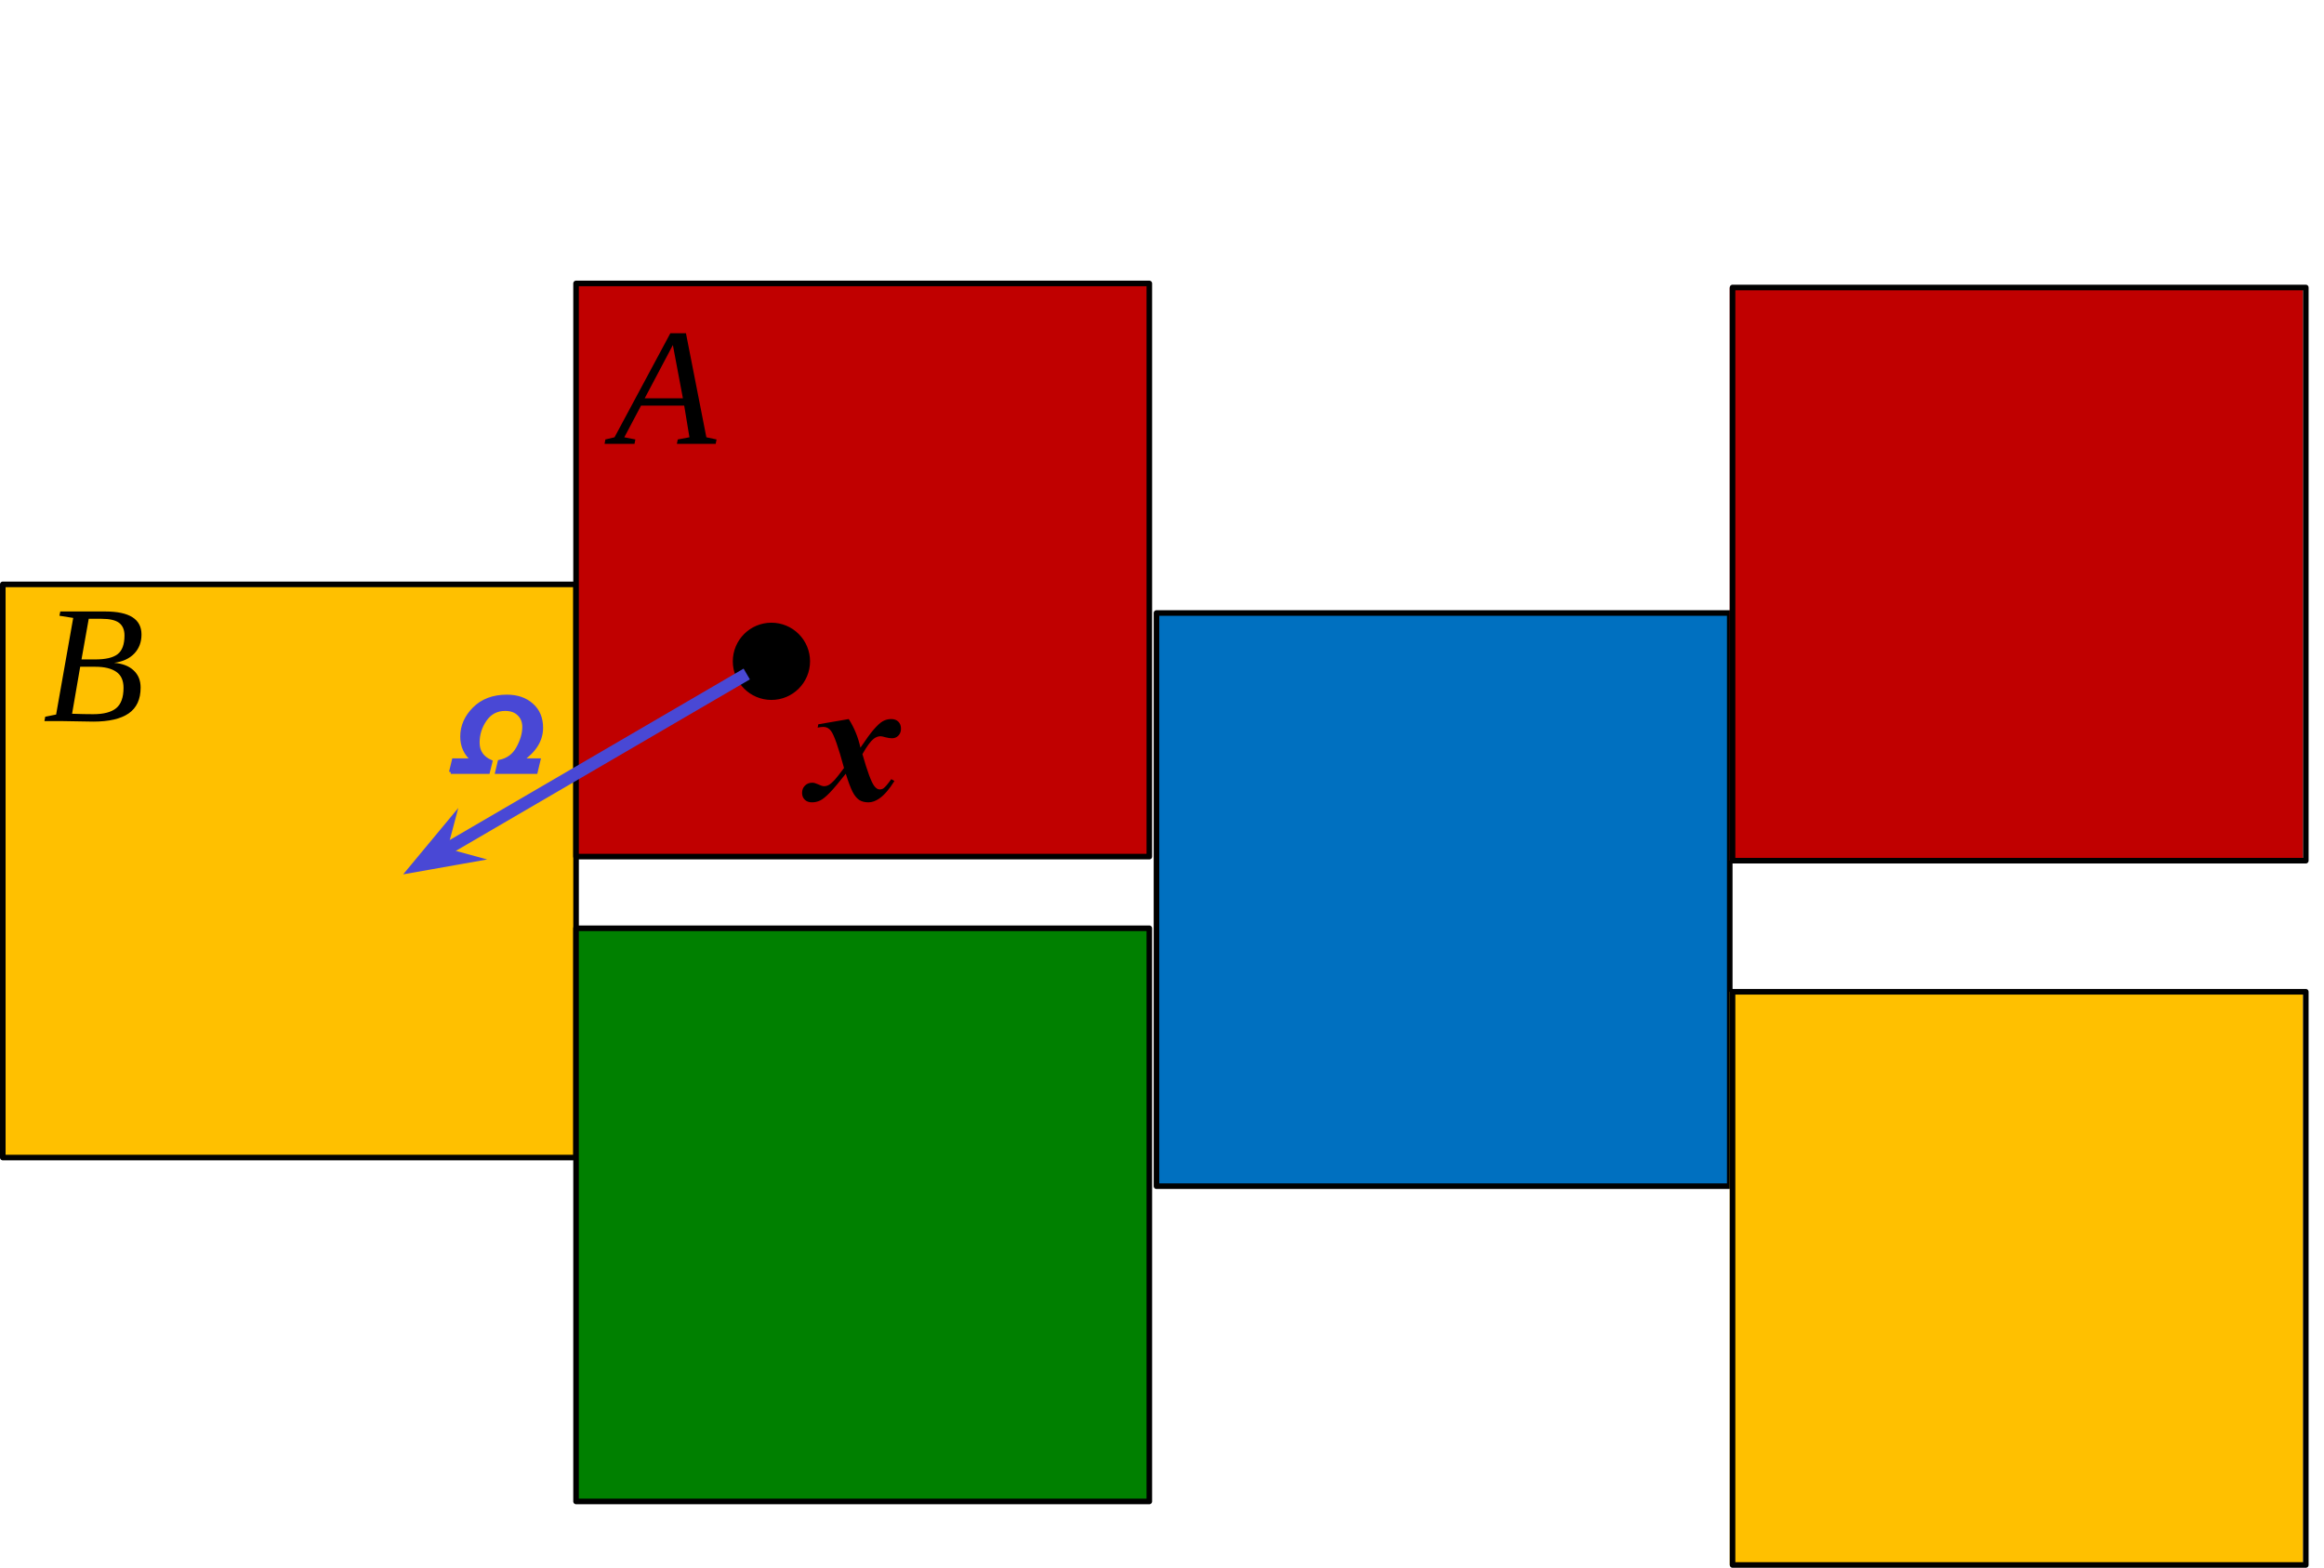
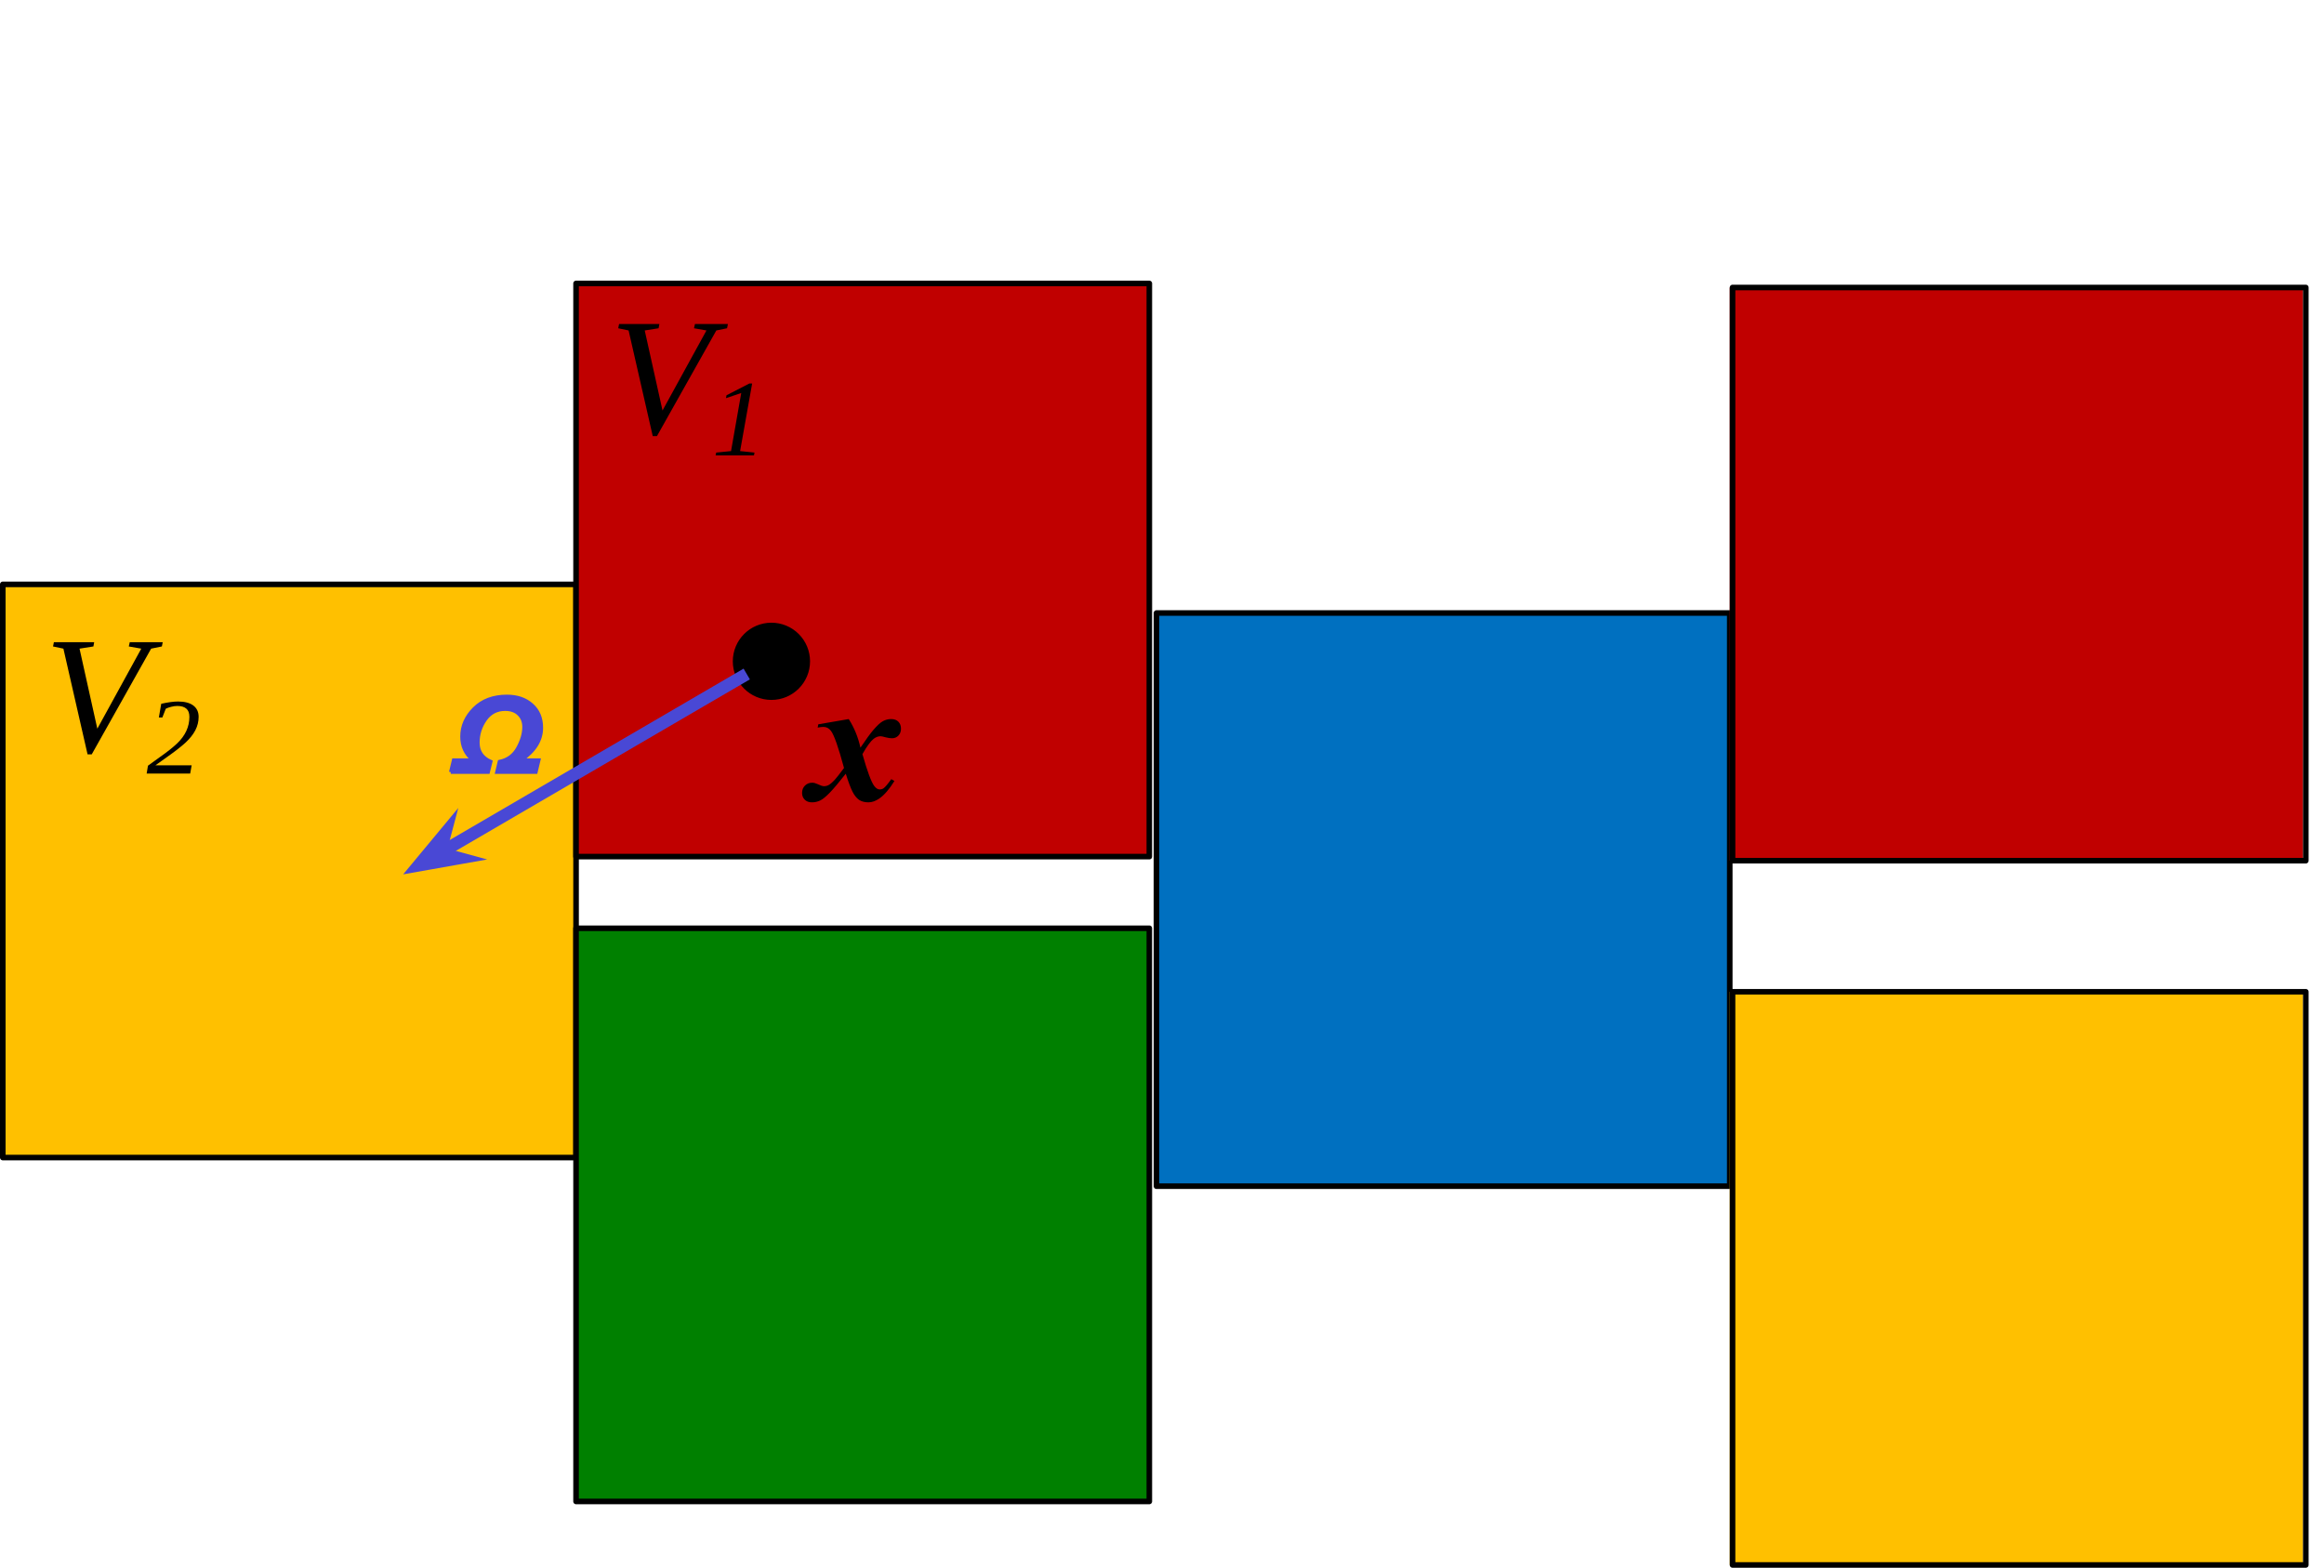
<svg xmlns="http://www.w3.org/2000/svg" width="117.515mm" height="79.286mm" viewBox="0 0 416.391 280.934" id="svg4891" version="1.1">
  <defs id="defs4893" />
  <g id="layer1" transform="translate(28.19547,28.97975)">
    <g transform="translate(-220,-222.3737)" id="g5542">
      <path id="path5094" d="m 192.305,298.109 102.712,0 0,102.712 -102.712,0 z" style="fill:#ffc000;fill-rule:nonzero;stroke:none;stroke-linecap:square;stroke-miterlimit:10" />
      <path id="path5096" d="m 192.305,298.109 102.712,0 0,102.712 -102.712,0 z" style="fill:none;fill-rule:nonzero;stroke:#000000;stroke-width:1;stroke-linecap:butt;stroke-linejoin:round;stroke-miterlimit:10" />
      <path id="path5098" d="m 295.016,244.185 102.712,0 0,102.712 -102.712,0 z" style="fill:#c00000;fill-rule:nonzero;stroke:none;stroke-linecap:square;stroke-miterlimit:10" />
      <path id="path5100" d="m 295.016,244.185 102.712,0 0,102.712 -102.712,0 z" style="fill:none;fill-rule:nonzero;stroke:#000000;stroke-width:1;stroke-linecap:butt;stroke-linejoin:round;stroke-miterlimit:10" />
      <path id="path5102" d="m 295.016,359.736 102.712,0 0,102.712 -102.712,0 z" style="fill:#008000;fill-rule:nonzero;stroke:none;stroke-linecap:square;stroke-miterlimit:10" />
      <path id="path5104" d="m 295.016,359.736 102.712,0 0,102.712 -102.712,0 z" style="fill:none;fill-rule:nonzero;stroke:#000000;stroke-width:1;stroke-linecap:butt;stroke-linejoin:round;stroke-miterlimit:10" />
      <path id="path5106" d="m 399.012,303.244 102.712,0 0,102.712 -102.712,0 z" style="fill:#0070c0;fill-rule:nonzero;stroke:none;stroke-linecap:square;stroke-miterlimit:10" />
      <path id="path5108" d="m 399.012,303.244 102.712,0 0,102.712 -102.712,0 z" style="fill:none;fill-rule:nonzero;stroke:#000000;stroke-width:1;stroke-linecap:butt;stroke-linejoin:round;stroke-miterlimit:10" />
      <path id="path5110" d="m 501.724,244.914 102.712,0 0,102.712 -102.712,0 z" style="fill:#c00000;fill-rule:nonzero;stroke:none;stroke-linecap:square;stroke-miterlimit:10" />
      <path id="path5112" d="m 502.224,244.914 102.712,0 0,102.712 -102.712,0 z" style="fill:none;fill-rule:nonzero;stroke:#000000;stroke-width:1;stroke-linecap:butt;stroke-linejoin:round;stroke-miterlimit:10" />
      <path id="path5114" d="m 501.724,371.116 102.712,0 0,102.712 -102.712,0 z" style="fill:#ffc000;fill-rule:nonzero;stroke:none;stroke-linecap:square;stroke-miterlimit:10" />
      <path id="path5116" d="m 502.224,371.116 102.712,0 0,102.712 -102.712,0 z" style="fill:none;fill-rule:nonzero;stroke:#000000;stroke-width:1;stroke-linecap:butt;stroke-linejoin:round;stroke-miterlimit:10" />
      <path id="path5118" d="m 323.602,311.9 0,0 c 0,-3.545 2.874,-6.42 6.419,-6.42 l 0,0 c 1.703,0 3.335,0.676 4.539,1.88 1.204,1.204 1.88,2.837 1.88,4.539 l 0,0 c 0,3.545 -2.874,6.419 -6.42,6.419 l 0,0 c -3.545,0 -6.419,-2.874 -6.419,-6.419 z" style="fill:#000000;fill-opacity:1;fill-rule:nonzero;stroke:none;stroke-linecap:square;stroke-miterlimit:10" />
      <path id="path5120" d="m 323.602,311.9 0,0 c 0,-3.545 2.874,-6.42 6.419,-6.42 l 0,0 c 1.703,0 3.335,0.676 4.539,1.88 1.204,1.204 1.88,2.837 1.88,4.539 l 0,0 c 0,3.545 -2.874,6.419 -6.42,6.419 l 0,0 c -3.545,0 -6.419,-2.874 -6.419,-6.419 z" style="fill:none;fill-rule:nonzero;stroke:#000000;stroke-width:1;stroke-linecap:butt;stroke-linejoin:round;stroke-miterlimit:10" />
      <path id="path5122" d="m 501.724,384.341 31.374,0 0,42.782 -31.374,0 z" style="fill:#000000;fill-opacity:0;fill-rule:nonzero;stroke:none;stroke-linecap:square;stroke-miterlimit:10" />
      <path id="path5124" d="m 338.421,323.187 5.453,-0.938 q 1.484,2.328 2.094,5.125 1.531,-2.266 2.312,-3.172 1.047,-1.219 1.719,-1.578 0.688,-0.375 1.453,-0.375 0.859,0 1.312,0.469 0.469,0.469 0.469,1.266 0,0.75 -0.469,1.234 -0.453,0.469 -1.141,0.469 -0.5,0 -1.156,-0.172 -0.641,-0.188 -0.891,-0.188 -0.656,0 -1.25,0.469 -0.812,0.641 -2,2.734 1.328,4.688 2.125,5.719 0.469,0.609 0.953,0.609 0.406,0 0.703,-0.203 0.453,-0.328 1.391,-1.641 l 0.562,0.328 q -1.375,2.219 -2.688,3.125 -1,0.703 -1.969,0.703 -1,0 -1.672,-0.438 -0.656,-0.453 -1.172,-1.453 -0.516,-1.016 -1.219,-3.234 -1.828,2.328 -2.875,3.406 -1.031,1.062 -1.719,1.391 -0.688,0.328 -1.469,0.328 -0.812,0 -1.281,-0.469 -0.484,-0.469 -0.484,-1.219 0,-0.797 0.516,-1.312 0.516,-0.516 1.312,-0.516 0.422,0 0.953,0.25 0.781,0.375 1.125,0.375 0.453,0 0.812,-0.188 0.469,-0.234 1.188,-1.016 0.438,-0.484 1.609,-2.062 -1.5,-5.562 -2.344,-6.656 -0.531,-0.703 -1.344,-0.703 -0.422,0 -1.031,0.125 l 0.109,-0.594 z" style="fill:#000000;fill-opacity:1;fill-rule:nonzero;stroke:none;stroke-linecap:square;stroke-miterlimit:10" />
      <path id="path5126" d="m 501.724,431.045 36.127,0 0,42.782 -36.127,0 z" style="fill:#000000;fill-opacity:0;fill-rule:nonzero;stroke:none;stroke-linecap:square;stroke-miterlimit:10" />
      <path id="path5168" d="m 363.211,193.394 210.604,0 0,48.469 -210.604,0 z" style="fill:#000000;fill-opacity:0;fill-rule:nonzero;stroke:none;stroke-linecap:square;stroke-miterlimit:10" />
      <g id="g6625" transform="translate(-150.5127,-100.5102)">
        <path style="fill:#4948d5;fill-opacity:1;fill-rule:evenodd;stroke:#4948d5;stroke-width:2.231;stroke-linecap:butt;stroke-linejoin:round;stroke-miterlimit:10;stroke-opacity:1" d="m 476.11,414.685 -54.979,32.068" id="path5062" />
        <path style="fill:#4948d5;fill-opacity:1;fill-rule:evenodd;stroke:#4948d5;stroke-width:2.231;stroke-linecap:butt;stroke-miterlimit:10;stroke-opacity:1" d="m 421.131,446.753 3.402,0.931 -7.177,1.271 4.692,-5.652 z" id="path5064" />
      </g>
      <path id="path5072" d="m 272.56,331.758 0.525,-2.158 3.458,0 q -1.966,-1.62 -1.966,-4.206 0,-2.804 2.192,-5.007 2.203,-2.203 5.856,-2.203 2.748,0 4.456,1.529 1.719,1.52 1.719,4.088 0,3.341 -3.602,5.799 l 3.139,0 -0.515,2.158 -6.988,0 0.453,-1.884 q 2.233,-0.455 3.314,-2.431 1.091,-1.985 1.091,-3.787 0,-1.402 -0.906,-2.285 -0.895,-0.892 -2.47,-0.892 -2.275,0 -3.582,1.866 -1.307,1.866 -1.307,4.124 0,2.385 2.305,3.405 l -0.463,1.884 -6.71,0 z" style="fill:#4948d5;fill-opacity:1;fill-rule:nonzero;stroke:#4948d5;stroke-width:0.62;stroke-linecap:square;stroke-miterlimit:10;stroke-opacity:1" />
-       <text xml:space="preserve" style="font-style:italic;font-variant:normal;font-weight:normal;font-stretch:normal;font-size:14.375px;line-height:125%;font-family:'Times New Roman';-inkscape-font-specification:'Times New Roman, Italic';letter-spacing:0px;word-spacing:0px;fill:#000000;fill-opacity:1;stroke:none;stroke-width:1px;stroke-linecap:butt;stroke-linejoin:miter;stroke-opacity:1" x="301.77" y="272.923" id="text4294">
-         <tspan id="tspan4296" x="301.77" y="272.923" style="font-style:italic;font-variant:normal;font-weight:normal;font-stretch:normal;font-size:30px;font-family:'Times New Roman';-inkscape-font-specification:'Times New Roman,  Italic'">A</tspan>
+       <text xml:space="preserve" style="font-style:italic;font-variant:normal;font-weight:normal;font-stretch:normal;font-size:14.375px;line-height:125%;font-family:'Times New Roman';-inkscape-font-specification:'Times New Roman, Italic';letter-spacing:0px;word-spacing:0px;fill:#000000;fill-opacity:1;stroke:none;stroke-width:1px;stroke-linecap:butt;stroke-linejoin:miter;stroke-opacity:1" x="301.006" y="271.092" id="text4294-2">
+         <tspan id="tspan4296-9" x="301.006" y="271.092" style="font-style:italic;font-variant:normal;font-weight:normal;font-stretch:normal;font-size:30px;font-family:'Times New Roman';-inkscape-font-specification:'Times New Roman,  Italic'">V<tspan style="font-size:65%;baseline-shift:sub" id="tspan10968">1</tspan>
+         </tspan>
      </text>
-       <text xml:space="preserve" style="font-style:italic;font-variant:normal;font-weight:normal;font-stretch:normal;font-size:14.375px;line-height:125%;font-family:'Times New Roman';-inkscape-font-specification:'Times New Roman, Italic';letter-spacing:0px;word-spacing:0px;fill:#000000;fill-opacity:1;stroke:none;stroke-width:1px;stroke-linecap:butt;stroke-linejoin:miter;stroke-opacity:1" x="199.486" y="322.61" id="text4294-2">
-         <tspan id="tspan4296-9" x="199.486" y="322.61" style="font-style:italic;font-variant:normal;font-weight:normal;font-stretch:normal;font-size:30px;font-family:'Times New Roman';-inkscape-font-specification:'Times New Roman,  Italic'">B</tspan>
+       <text xml:space="preserve" style="font-style:italic;font-variant:normal;font-weight:normal;font-stretch:normal;font-size:14.375px;line-height:125%;font-family:'Times New Roman';-inkscape-font-specification:'Times New Roman, Italic';letter-spacing:0px;word-spacing:0px;fill:#000000;fill-opacity:1;stroke:none;stroke-width:1px;stroke-linecap:butt;stroke-linejoin:miter;stroke-opacity:1" x="199.742" y="328.111" id="text4294-2-1">
+         <tspan id="tspan4296-9-4" x="199.742" y="328.111" style="font-style:italic;font-variant:normal;font-weight:normal;font-stretch:normal;font-size:30px;font-family:'Times New Roman';-inkscape-font-specification:'Times New Roman,  Italic'">V<tspan style="font-size:65%;baseline-shift:sub" id="tspan10991">2</tspan>
+         </tspan>
      </text>
    </g>
  </g>
</svg>
